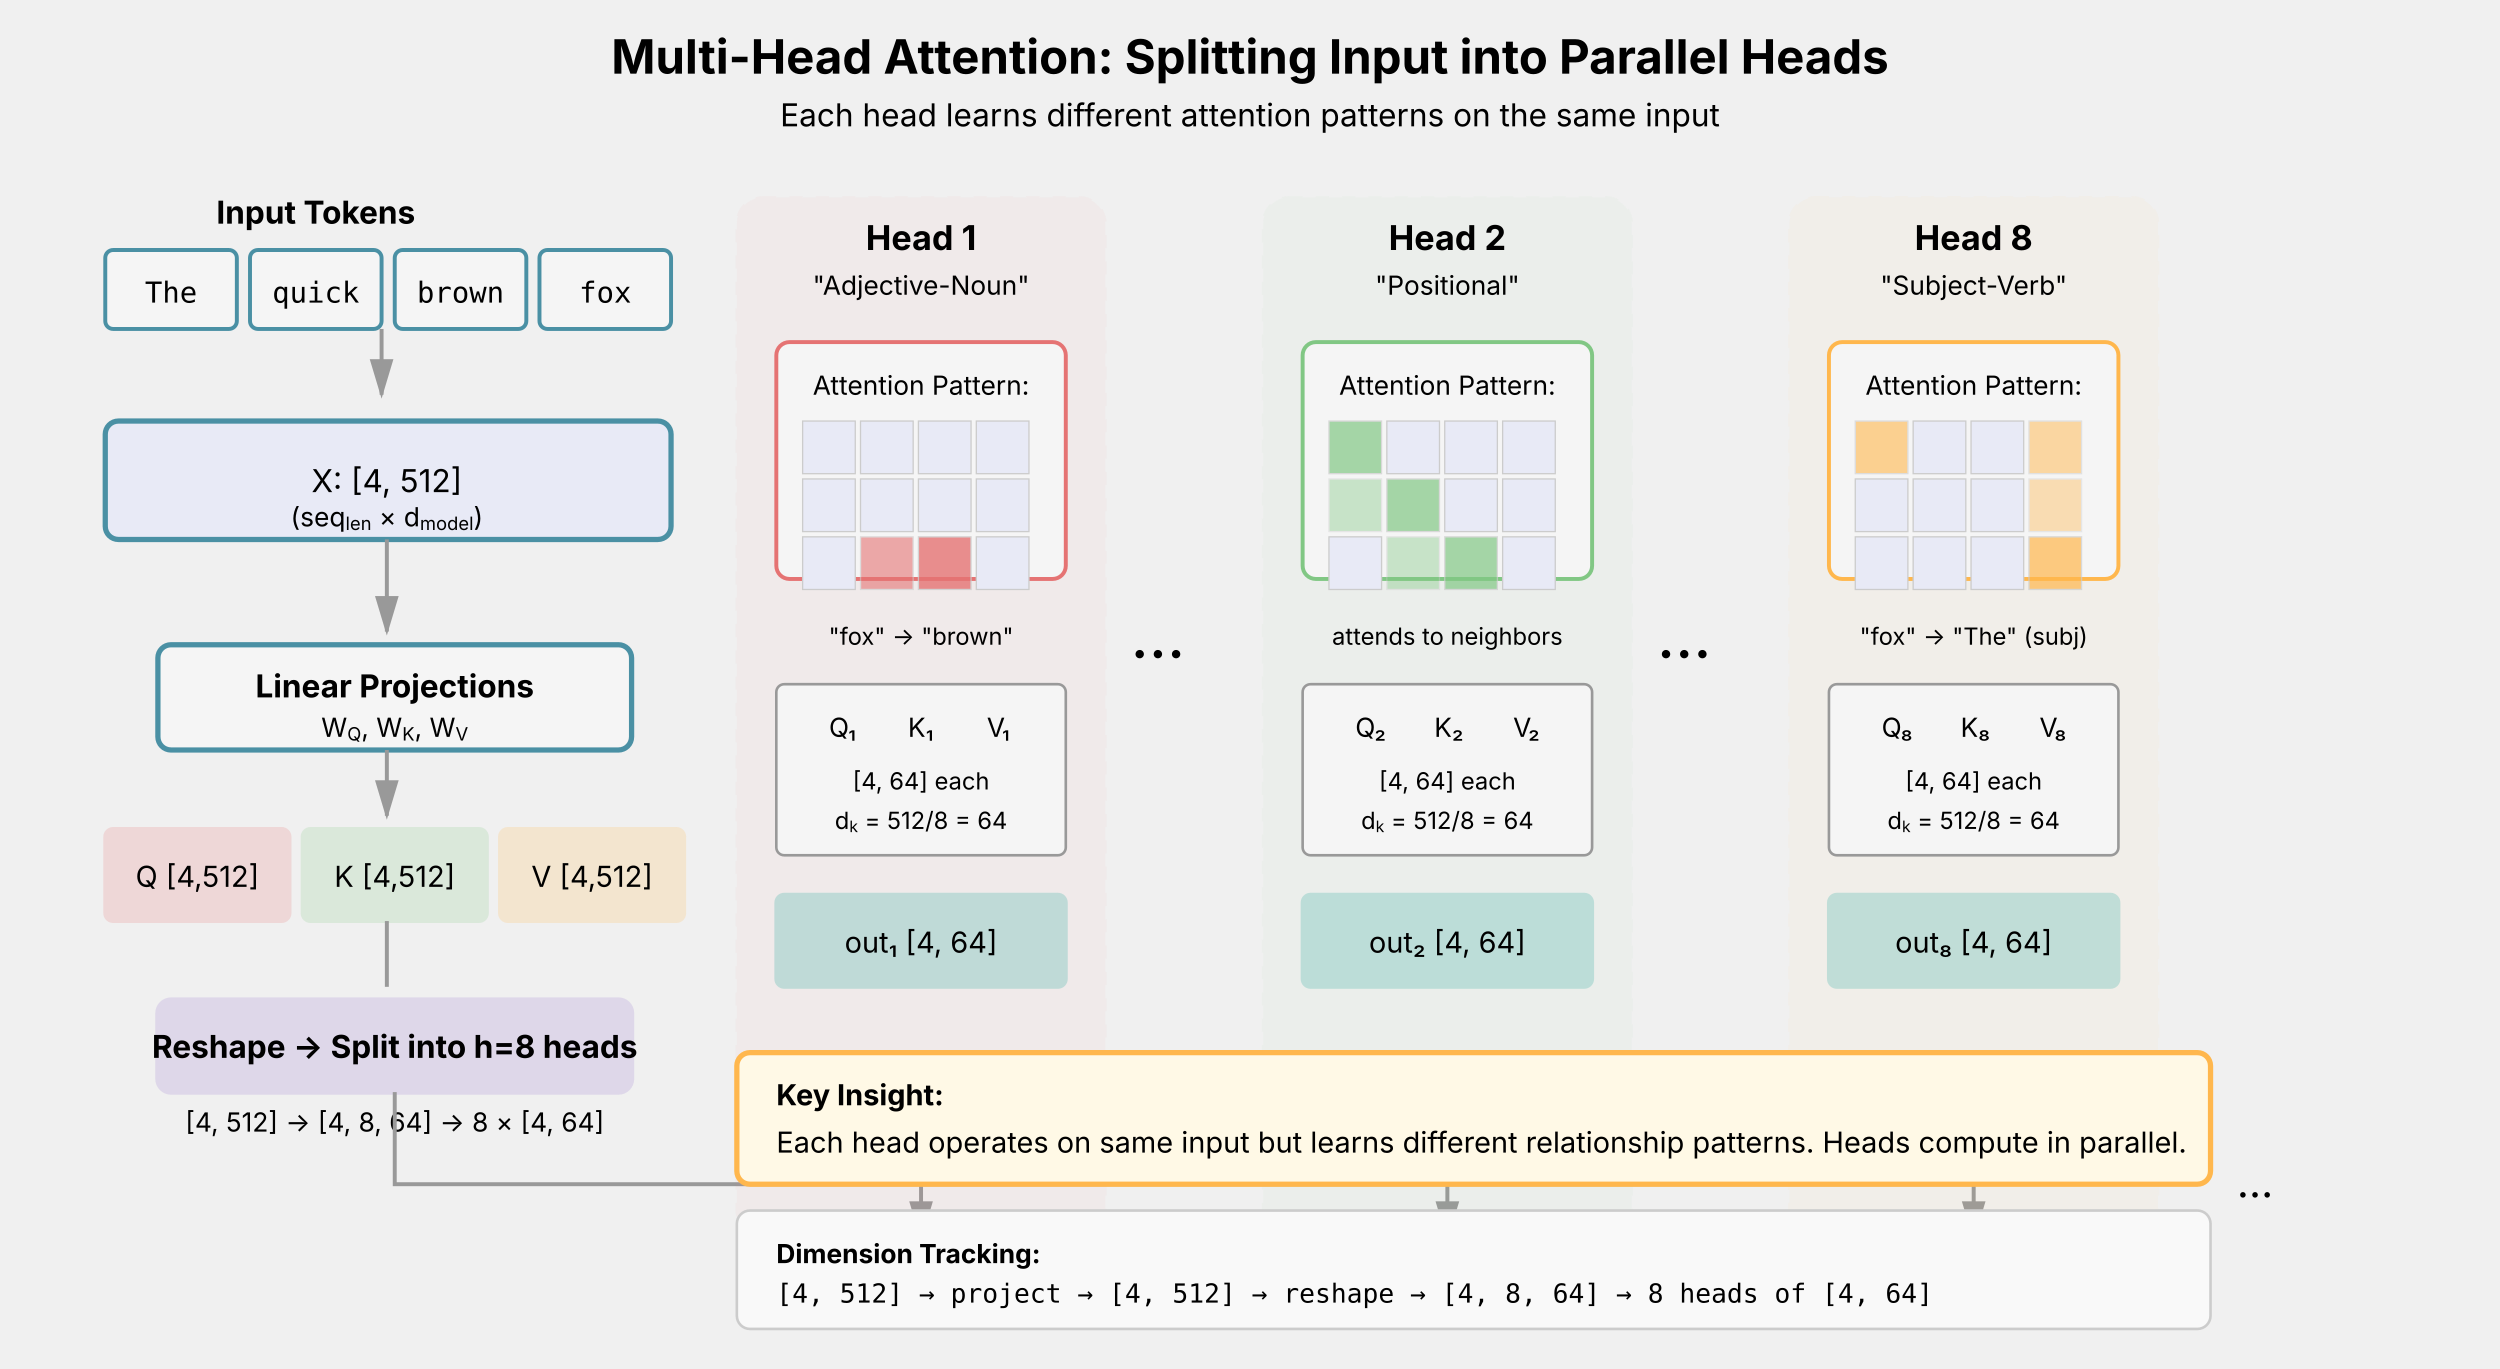
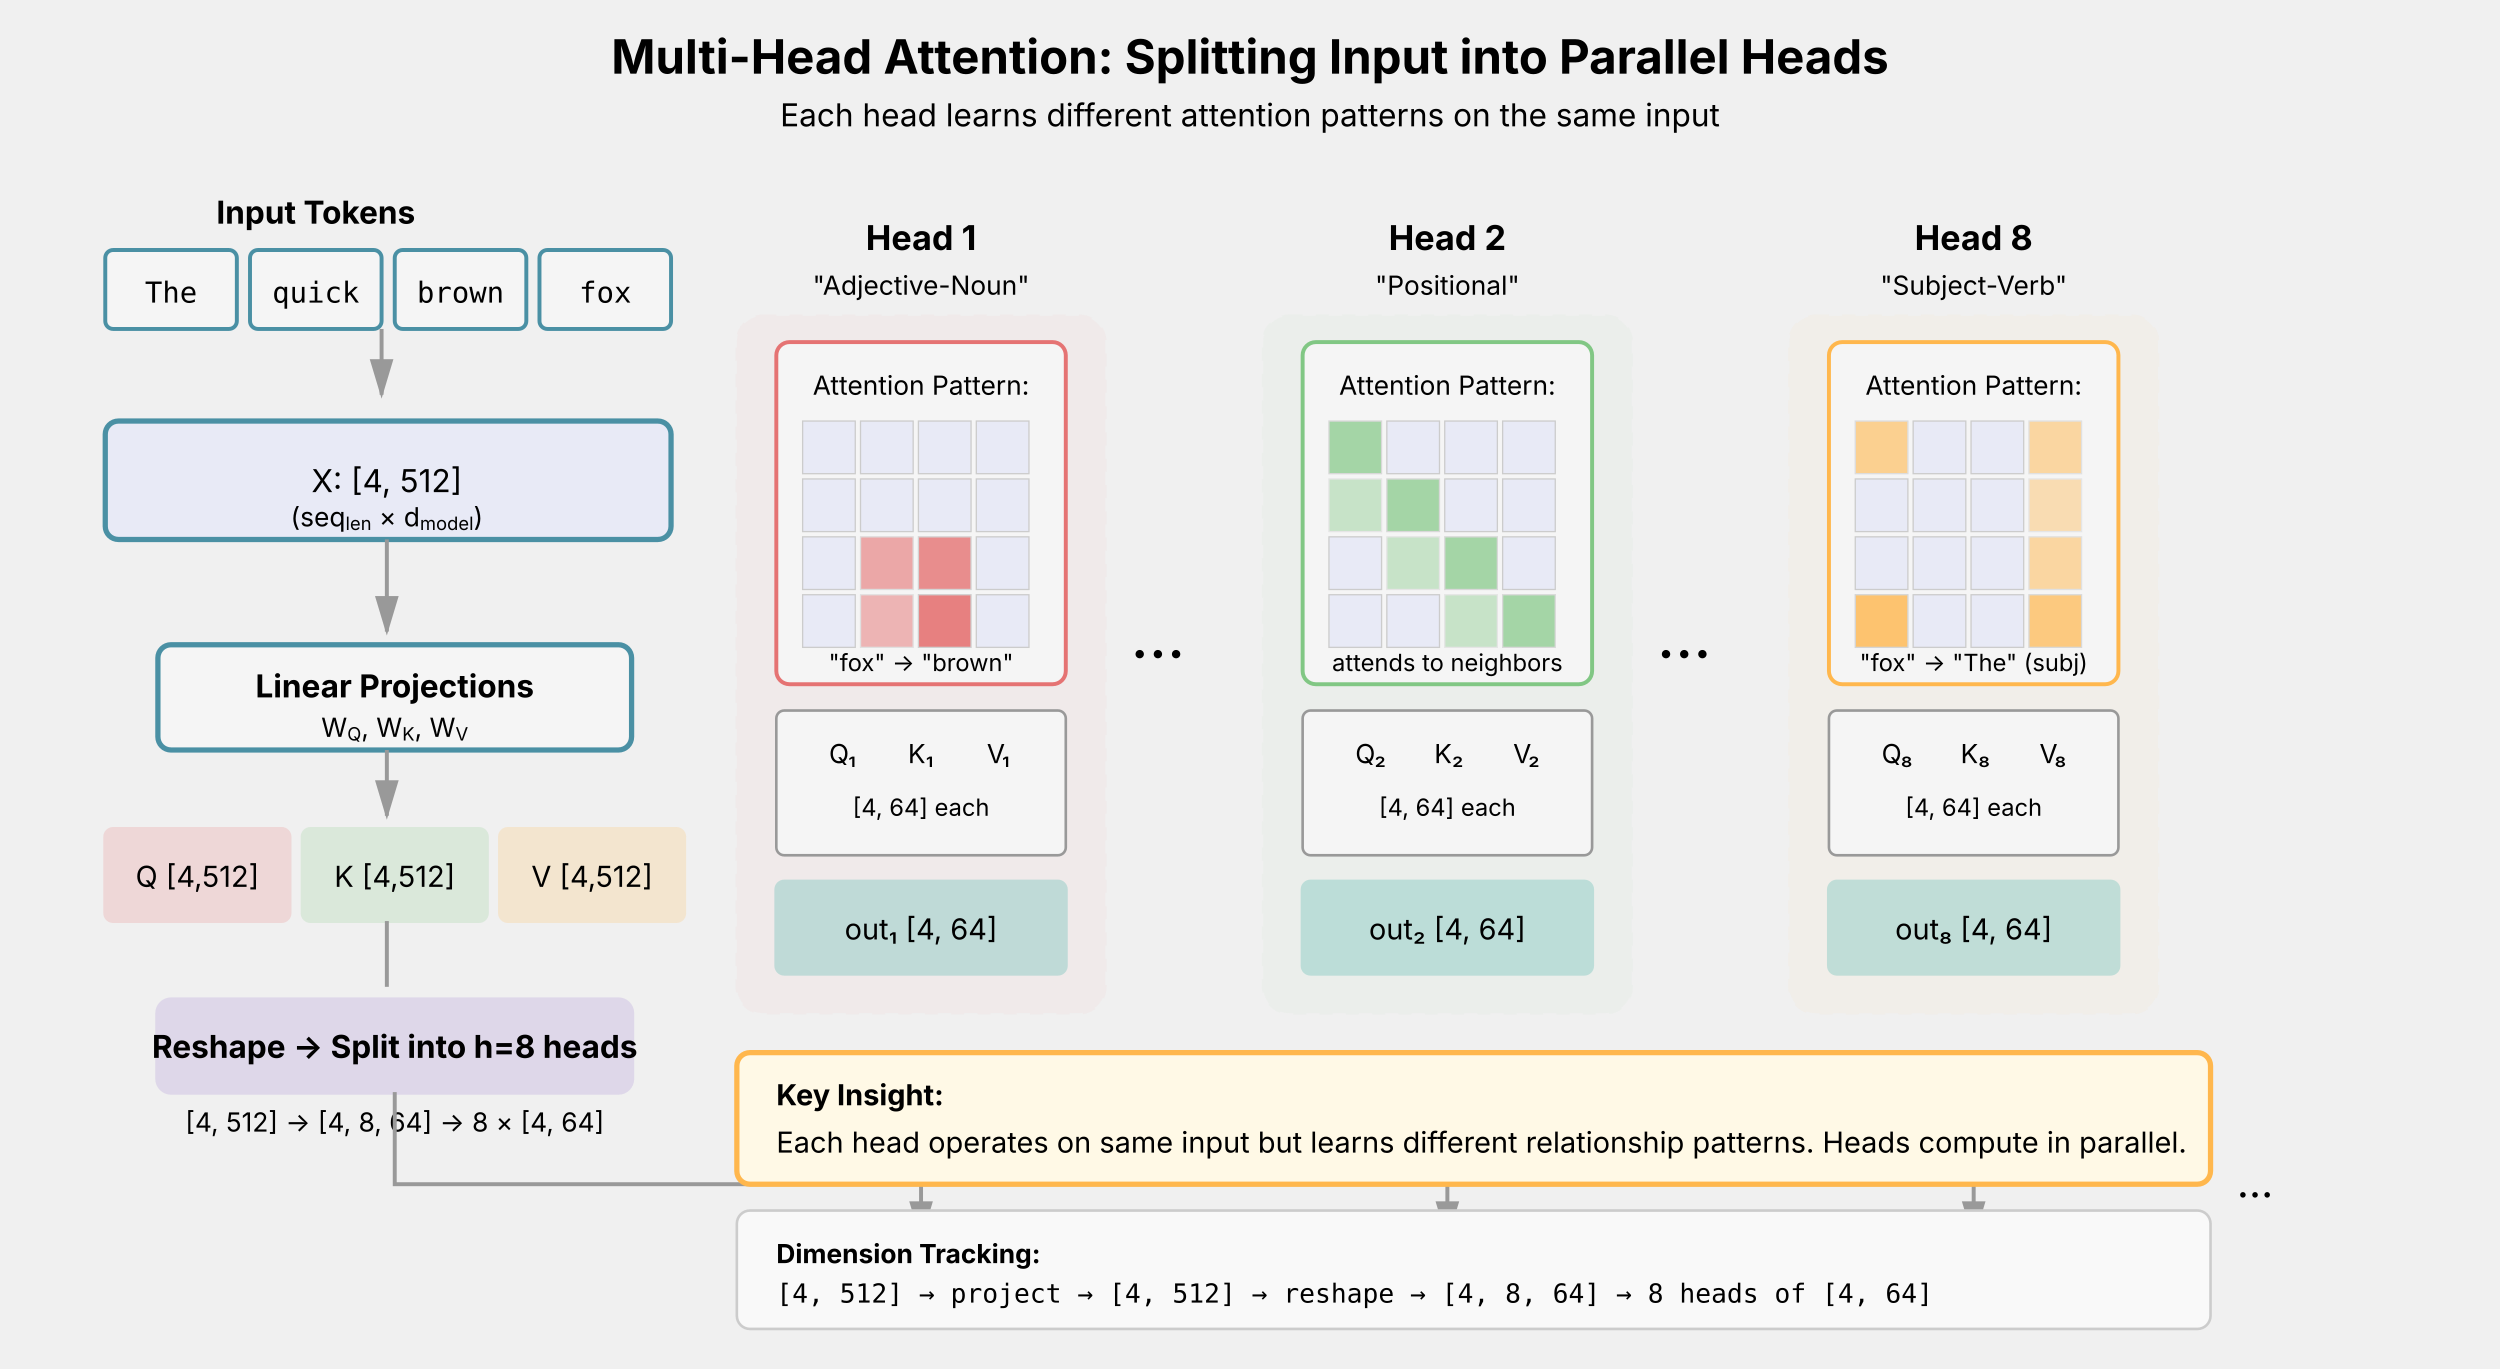
<svg xmlns="http://www.w3.org/2000/svg" viewBox="0 0 950 520">
  <style>
    /* Light mode (default) */
    text { fill: #000000; }
    .label-text { fill: #666666; }
    .bg-box { fill: #f5f5f5; }

    /* Dark mode */

    /* Background colors */
    .bg-cream { fill: #fff9e6; }
    .bg-indigo-light { fill: #E8EAF6; }
    @media (prefers-color-scheme: dark) {
      text { fill: #ffffff; }
      .label-text { fill: #cccccc; }
      .bg-box { fill: #2d2d2d; }

      text[fill="#000"], text[fill="#000000"], text[fill="#333"], text[fill="#666"] {
        fill: #ffffff;
      }
      text[fill="#fff"], text[fill="#ffffff"], text[fill="white"] {
        fill: #ffffff;
      }
      text[fill="#E57373"] { fill: #ef5350; }
      text[fill="#81C784"] { fill: #66bb6a; }
      text[fill="#FFB74D"] { fill: #ffa726; }
      text[fill="#4A90A4"] { fill: #4fc3f7; }
      text[fill="#9575CD"] { fill: #b39ddb; }
      text[fill="#4DB6AC"] { fill: #80cbc4; }

      rect[fill="#f9f9f9"] { fill: #2d2d2d; }
      rect[fill="#FFF9E6"] { fill: #3a3620; }
      rect[fill="#E8EAF6"] { fill: #3d3d4d; }
      .bg-cream { fill: #5d4037; }
      .bg-indigo-light { fill: #1a237e; }
    }
  </style>
  <defs>
    <marker id="arrowhead" markerWidth="10" markerHeight="10" refX="9" refY="3" orient="auto">
      <polygon points="0 0, 10 3, 0 6" fill="#999" />
    </marker>
  </defs>
  <text x="475" y="28" font-family="system-ui, -apple-system, sans-serif" font-size="18" font-weight="bold" text-anchor="middle" fill="#333">
    Multi-Head Attention: Splitting Input into Parallel Heads
  </text>
  <text x="475" y="48" font-family="system-ui, -apple-system, sans-serif" font-size="12" text-anchor="middle" fill="#666">
    Each head learns different attention patterns on the same input
  </text>
  <g id="input">
    <text x="120" y="85" font-family="system-ui, -apple-system, sans-serif" font-size="12" font-weight="bold" text-anchor="middle" fill="#4A90A4">Input Tokens</text>
    <rect x="40" y="95" width="50" height="30" class="bg-box" stroke="#4A90A4" stroke-width="1.5" rx="3" />
    <text x="65" y="115" font-family="monospace" font-size="11" text-anchor="middle" fill="#333">The</text>
    <rect x="95" y="95" width="50" height="30" class="bg-box" stroke="#4A90A4" stroke-width="1.5" rx="3" />
    <text x="120" y="115" font-family="monospace" font-size="11" text-anchor="middle" fill="#333">quick</text>
    <rect x="150" y="95" width="50" height="30" class="bg-box" stroke="#4A90A4" stroke-width="1.5" rx="3" />
    <text x="175" y="115" font-family="monospace" font-size="11" text-anchor="middle" fill="#333">brown</text>
    <rect x="205" y="95" width="50" height="30" class="bg-box" stroke="#4A90A4" stroke-width="1.5" rx="3" />
    <text x="230" y="115" font-family="monospace" font-size="11" text-anchor="middle" fill="#333">fox</text>
  </g>
  <g id="embeddings">
    <line x1="145" y1="125" x2="145" y2="150" stroke="#999" stroke-width="1.5" marker-end="url(#arrowhead)" />
    <rect x="40" y="160" width="215" height="45" class="bg-indigo-light" stroke="#4A90A4" stroke-width="2" rx="5" />
    <text x="147" y="187" font-family="system-ui, -apple-system, sans-serif" font-size="12" text-anchor="middle" fill="#333">X: [4, 512]</text>
    <text x="147" y="200" font-family="system-ui, -apple-system, sans-serif" font-size="10" text-anchor="middle" fill="#666">(seq<tspan baseline-shift="sub" font-size="7">len</tspan> × d<tspan baseline-shift="sub" font-size="7">model</tspan>)</text>
  </g>
  <g id="projections">
    <line x1="147" y1="205" x2="147" y2="240" stroke="#999" stroke-width="1.5" marker-end="url(#arrowhead)" />
    <rect x="60" y="245" width="180" height="40" class="bg-box" stroke="#4A90A4" stroke-width="2" rx="5" />
    <text x="150" y="265" font-family="system-ui, -apple-system, sans-serif" font-size="12" font-weight="bold" text-anchor="middle" fill="#4A90A4">Linear Projections</text>
    <text x="150" y="280" font-family="system-ui, -apple-system, sans-serif" font-size="10" text-anchor="middle" fill="#666">W<tspan baseline-shift="sub" font-size="7">Q</tspan>, W<tspan baseline-shift="sub" font-size="7">K</tspan>, W<tspan baseline-shift="sub" font-size="7">V</tspan>
    </text>
  </g>
  <g id="qkv-full">
    <line x1="147" y1="285" x2="147" y2="310" stroke="#999" stroke-width="1.5" marker-end="url(#arrowhead)" />
    <rect x="40" y="315" width="70" height="35" fill="#E57373" opacity="0.2" stroke="#E57373" stroke-width="1.5" rx="3" />
    <text x="75" y="337" font-family="system-ui, -apple-system, sans-serif" font-size="11" text-anchor="middle" fill="#E57373">Q [4,512]</text>
    <rect x="115" y="315" width="70" height="35" fill="#81C784" opacity="0.2" stroke="#81C784" stroke-width="1.5" rx="3" />
    <text x="150" y="337" font-family="system-ui, -apple-system, sans-serif" font-size="11" text-anchor="middle" fill="#81C784">K [4,512]</text>
    <rect x="190" y="315" width="70" height="35" fill="#FFB74D" opacity="0.2" stroke="#FFB74D" stroke-width="1.5" rx="3" />
    <text x="225" y="337" font-family="system-ui, -apple-system, sans-serif" font-size="11" text-anchor="middle" fill="#FFB74D">V [4,512]</text>
  </g>
  <g id="reshape">
    <line x1="147" y1="350" x2="147" y2="375" stroke="#999" stroke-width="1.5" />
    <rect x="60" y="380" width="180" height="35" fill="#9575CD" opacity="0.2" stroke="#9575CD" stroke-width="2" rx="5" />
    <text x="150" y="402" font-family="system-ui, -apple-system, sans-serif" font-size="12" font-weight="bold" text-anchor="middle" fill="#9575CD">Reshape → Split into h=8 heads</text>
    <text x="150" y="430" font-family="system-ui, -apple-system, sans-serif" font-size="10" text-anchor="middle" fill="#666">[4, 512] → [4, 8, 64] → 8 × [4, 64]</text>
  </g>
  <g id="split-arrows">
    <path d="M 150 415 L 150 450 L 350 450" fill="none" stroke="#999" stroke-width="1.5" />
    <path d="M 350 450 L 350 470" fill="none" stroke="#999" stroke-width="1.5" marker-end="url(#arrowhead)" />
    <path d="M 350 450 L 550 450 L 550 470" fill="none" stroke="#999" stroke-width="1.5" marker-end="url(#arrowhead)" />
    <path d="M 550 450 L 750 450 L 750 470" fill="none" stroke="#999" stroke-width="1.5" marker-end="url(#arrowhead)" />
    <text x="850" y="455" font-family="system-ui, -apple-system, sans-serif" font-size="16" fill="#666">...</text>
  </g>
  <g id="head1">
-     <rect x="280" y="75" width="140" height="395" fill="#E57373" opacity="0.05" stroke="#E57373" stroke-width="1" stroke-dasharray="5,5" rx="10" />
+     <rect x="280" y="120" width="140" height="265" fill="#E57373" opacity="0.05" stroke="#E57373" stroke-width="1" stroke-dasharray="5,5" rx="10" />
    <text x="350" y="95" font-family="system-ui, -apple-system, sans-serif" font-size="13" font-weight="bold" text-anchor="middle" fill="#E57373">Head 1</text>
    <text x="350" y="112" font-family="system-ui, -apple-system, sans-serif" font-size="10" text-anchor="middle" fill="#666">"Adjective-Noun"</text>
-     <rect x="295" y="130" width="110" height="90" class="bg-box" stroke="#E57373" stroke-width="1.5" rx="5" />
+     <rect x="295" y="130" width="110" height="130" class="bg-box" stroke="#E57373" stroke-width="1.5" rx="5" />
    <text x="350" y="150" font-family="system-ui, -apple-system, sans-serif" font-size="10" text-anchor="middle" fill="#333">Attention Pattern:</text>
    <rect x="305" y="160" width="20" height="20" class="bg-indigo-light" stroke="#ccc" stroke-width="0.5" />
    <rect x="327" y="160" width="20" height="20" class="bg-indigo-light" stroke="#ccc" stroke-width="0.5" />
    <rect x="349" y="160" width="20" height="20" class="bg-indigo-light" stroke="#ccc" stroke-width="0.5" />
    <rect x="371" y="160" width="20" height="20" class="bg-indigo-light" stroke="#ccc" stroke-width="0.5" />
    <rect x="305" y="182" width="20" height="20" class="bg-indigo-light" stroke="#ccc" stroke-width="0.5" />
    <rect x="327" y="182" width="20" height="20" class="bg-indigo-light" stroke="#ccc" stroke-width="0.5" />
    <rect x="349" y="182" width="20" height="20" class="bg-indigo-light" stroke="#ccc" stroke-width="0.5" />
    <rect x="371" y="182" width="20" height="20" class="bg-indigo-light" stroke="#ccc" stroke-width="0.5" />
    <rect x="305" y="204" width="20" height="20" class="bg-indigo-light" stroke="#ccc" stroke-width="0.5" />
    <rect x="327" y="204" width="20" height="20" fill="#E57373" opacity="0.6" stroke="#ccc" stroke-width="0.5" />
    <rect x="349" y="204" width="20" height="20" fill="#E57373" opacity="0.8" stroke="#ccc" stroke-width="0.5" />
    <rect x="371" y="204" width="20" height="20" class="bg-indigo-light" stroke="#ccc" stroke-width="0.5" />
-     <text x="350" y="245" font-family="system-ui, -apple-system, sans-serif" font-size="9" text-anchor="middle" fill="#666">"fox" → "brown"</text>
-     <rect x="295" y="260" width="110" height="65" class="bg-box" stroke="#999" stroke-width="1" rx="3" />
-     <text x="315" y="280" font-family="system-ui, -apple-system, sans-serif" font-size="10" fill="#E57373">Q₁</text>
-     <text x="345" y="280" font-family="system-ui, -apple-system, sans-serif" font-size="10" fill="#81C784">K₁</text>
-     <text x="375" y="280" font-family="system-ui, -apple-system, sans-serif" font-size="10" fill="#FFB74D">V₁</text>
-     <text x="350" y="300" font-family="system-ui, -apple-system, sans-serif" font-size="9" text-anchor="middle" fill="#666">[4, 64] each</text>
-     <text x="350" y="315" font-family="system-ui, -apple-system, sans-serif" font-size="9" text-anchor="middle" fill="#666">d<tspan baseline-shift="sub" font-size="6">k</tspan> = 512/8 = 64</text>
-     <rect x="295" y="340" width="110" height="35" fill="#4DB6AC" opacity="0.3" stroke="#4DB6AC" stroke-width="1.5" rx="3" />
-     <text x="350" y="362" font-family="system-ui, -apple-system, sans-serif" font-size="11" text-anchor="middle" fill="#4DB6AC">out₁ [4, 64]</text>
+     <rect x="305" y="226" width="20" height="20" class="bg-indigo-light" stroke="#ccc" stroke-width="0.5" />
+     <rect x="327" y="226" width="20" height="20" fill="#E57373" opacity="0.5" stroke="#ccc" stroke-width="0.5" />
+     <rect x="349" y="226" width="20" height="20" fill="#E57373" opacity="0.9" stroke="#ccc" stroke-width="0.5" />
+     <rect x="371" y="226" width="20" height="20" class="bg-indigo-light" stroke="#ccc" stroke-width="0.5" />
+     <text x="350" y="255" font-family="system-ui, -apple-system, sans-serif" font-size="9" text-anchor="middle" fill="#666">"fox" → "brown"</text>
+     <rect x="295" y="270" width="110" height="55" class="bg-box" stroke="#999" stroke-width="1" rx="3" />
+     <text x="315" y="290" font-family="system-ui, -apple-system, sans-serif" font-size="10" fill="#E57373">Q₁</text>
+     <text x="345" y="290" font-family="system-ui, -apple-system, sans-serif" font-size="10" fill="#81C784">K₁</text>
+     <text x="375" y="290" font-family="system-ui, -apple-system, sans-serif" font-size="10" fill="#FFB74D">V₁</text>
+     <text x="350" y="310" font-family="system-ui, -apple-system, sans-serif" font-size="9" text-anchor="middle" fill="#666">[4, 64] each</text>
+     <rect x="295" y="335" width="110" height="35" fill="#4DB6AC" opacity="0.3" stroke="#4DB6AC" stroke-width="1.5" rx="3" />
+     <text x="350" y="357" font-family="system-ui, -apple-system, sans-serif" font-size="11" text-anchor="middle" fill="#4DB6AC">out₁ [4, 64]</text>
  </g>
  <g id="head2">
-     <rect x="480" y="75" width="140" height="395" fill="#81C784" opacity="0.05" stroke="#81C784" stroke-width="1" stroke-dasharray="5,5" rx="10" />
+     <rect x="480" y="120" width="140" height="265" fill="#81C784" opacity="0.05" stroke="#81C784" stroke-width="1" stroke-dasharray="5,5" rx="10" />
    <text x="550" y="95" font-family="system-ui, -apple-system, sans-serif" font-size="13" font-weight="bold" text-anchor="middle" fill="#81C784">Head 2</text>
    <text x="550" y="112" font-family="system-ui, -apple-system, sans-serif" font-size="10" text-anchor="middle" fill="#666">"Positional"</text>
-     <rect x="495" y="130" width="110" height="90" class="bg-box" stroke="#81C784" stroke-width="1.5" rx="5" />
+     <rect x="495" y="130" width="110" height="130" class="bg-box" stroke="#81C784" stroke-width="1.5" rx="5" />
    <text x="550" y="150" font-family="system-ui, -apple-system, sans-serif" font-size="10" text-anchor="middle" fill="#333">Attention Pattern:</text>
    <rect x="505" y="160" width="20" height="20" fill="#81C784" opacity="0.7" stroke="#ccc" stroke-width="0.5" />
    <rect x="527" y="160" width="20" height="20" class="bg-indigo-light" stroke="#ccc" stroke-width="0.5" />
    <rect x="549" y="160" width="20" height="20" class="bg-indigo-light" stroke="#ccc" stroke-width="0.5" />
    <rect x="571" y="160" width="20" height="20" class="bg-indigo-light" stroke="#ccc" stroke-width="0.5" />
    <rect x="505" y="182" width="20" height="20" fill="#81C784" opacity="0.4" stroke="#ccc" stroke-width="0.5" />
    <rect x="527" y="182" width="20" height="20" fill="#81C784" opacity="0.7" stroke="#ccc" stroke-width="0.5" />
    <rect x="549" y="182" width="20" height="20" class="bg-indigo-light" stroke="#ccc" stroke-width="0.5" />
    <rect x="571" y="182" width="20" height="20" class="bg-indigo-light" stroke="#ccc" stroke-width="0.5" />
    <rect x="505" y="204" width="20" height="20" class="bg-indigo-light" stroke="#ccc" stroke-width="0.5" />
    <rect x="527" y="204" width="20" height="20" fill="#81C784" opacity="0.4" stroke="#ccc" stroke-width="0.5" />
    <rect x="549" y="204" width="20" height="20" fill="#81C784" opacity="0.7" stroke="#ccc" stroke-width="0.5" />
    <rect x="571" y="204" width="20" height="20" class="bg-indigo-light" stroke="#ccc" stroke-width="0.5" />
-     <text x="550" y="245" font-family="system-ui, -apple-system, sans-serif" font-size="9" text-anchor="middle" fill="#666">attends to neighbors</text>
-     <rect x="495" y="260" width="110" height="65" class="bg-box" stroke="#999" stroke-width="1" rx="3" />
-     <text x="515" y="280" font-family="system-ui, -apple-system, sans-serif" font-size="10" fill="#E57373">Q₂</text>
-     <text x="545" y="280" font-family="system-ui, -apple-system, sans-serif" font-size="10" fill="#81C784">K₂</text>
-     <text x="575" y="280" font-family="system-ui, -apple-system, sans-serif" font-size="10" fill="#FFB74D">V₂</text>
-     <text x="550" y="300" font-family="system-ui, -apple-system, sans-serif" font-size="9" text-anchor="middle" fill="#666">[4, 64] each</text>
-     <text x="550" y="315" font-family="system-ui, -apple-system, sans-serif" font-size="9" text-anchor="middle" fill="#666">d<tspan baseline-shift="sub" font-size="6">k</tspan> = 512/8 = 64</text>
-     <rect x="495" y="340" width="110" height="35" fill="#4DB6AC" opacity="0.3" stroke="#4DB6AC" stroke-width="1.5" rx="3" />
-     <text x="550" y="362" font-family="system-ui, -apple-system, sans-serif" font-size="11" text-anchor="middle" fill="#4DB6AC">out₂ [4, 64]</text>
+     <rect x="505" y="226" width="20" height="20" class="bg-indigo-light" stroke="#ccc" stroke-width="0.5" />
+     <rect x="527" y="226" width="20" height="20" class="bg-indigo-light" stroke="#ccc" stroke-width="0.5" />
+     <rect x="549" y="226" width="20" height="20" fill="#81C784" opacity="0.4" stroke="#ccc" stroke-width="0.5" />
+     <rect x="571" y="226" width="20" height="20" fill="#81C784" opacity="0.7" stroke="#ccc" stroke-width="0.5" />
+     <text x="550" y="255" font-family="system-ui, -apple-system, sans-serif" font-size="9" text-anchor="middle" fill="#666">attends to neighbors</text>
+     <rect x="495" y="270" width="110" height="55" class="bg-box" stroke="#999" stroke-width="1" rx="3" />
+     <text x="515" y="290" font-family="system-ui, -apple-system, sans-serif" font-size="10" fill="#E57373">Q₂</text>
+     <text x="545" y="290" font-family="system-ui, -apple-system, sans-serif" font-size="10" fill="#81C784">K₂</text>
+     <text x="575" y="290" font-family="system-ui, -apple-system, sans-serif" font-size="10" fill="#FFB74D">V₂</text>
+     <text x="550" y="310" font-family="system-ui, -apple-system, sans-serif" font-size="9" text-anchor="middle" fill="#666">[4, 64] each</text>
+     <rect x="495" y="335" width="110" height="35" fill="#4DB6AC" opacity="0.3" stroke="#4DB6AC" stroke-width="1.5" rx="3" />
+     <text x="550" y="357" font-family="system-ui, -apple-system, sans-serif" font-size="11" text-anchor="middle" fill="#4DB6AC">out₂ [4, 64]</text>
  </g>
  <g id="head8">
-     <rect x="680" y="75" width="140" height="395" fill="#FFB74D" opacity="0.05" stroke="#FFB74D" stroke-width="1" stroke-dasharray="5,5" rx="10" />
+     <rect x="680" y="120" width="140" height="265" fill="#FFB74D" opacity="0.05" stroke="#FFB74D" stroke-width="1" stroke-dasharray="5,5" rx="10" />
    <text x="750" y="95" font-family="system-ui, -apple-system, sans-serif" font-size="13" font-weight="bold" text-anchor="middle" fill="#FFB74D">Head 8</text>
    <text x="750" y="112" font-family="system-ui, -apple-system, sans-serif" font-size="10" text-anchor="middle" fill="#666">"Subject-Verb"</text>
-     <rect x="695" y="130" width="110" height="90" class="bg-box" stroke="#FFB74D" stroke-width="1.5" rx="5" />
+     <rect x="695" y="130" width="110" height="130" class="bg-box" stroke="#FFB74D" stroke-width="1.5" rx="5" />
    <text x="750" y="150" font-family="system-ui, -apple-system, sans-serif" font-size="10" text-anchor="middle" fill="#333">Attention Pattern:</text>
    <rect x="705" y="160" width="20" height="20" fill="#FFB74D" opacity="0.6" stroke="#ccc" stroke-width="0.5" />
    <rect x="727" y="160" width="20" height="20" class="bg-indigo-light" stroke="#ccc" stroke-width="0.5" />
    <rect x="749" y="160" width="20" height="20" class="bg-indigo-light" stroke="#ccc" stroke-width="0.5" />
    <rect x="771" y="160" width="20" height="20" fill="#FFB74D" opacity="0.5" stroke="#ccc" stroke-width="0.5" />
    <rect x="705" y="182" width="20" height="20" class="bg-indigo-light" stroke="#ccc" stroke-width="0.5" />
    <rect x="727" y="182" width="20" height="20" class="bg-indigo-light" stroke="#ccc" stroke-width="0.5" />
    <rect x="749" y="182" width="20" height="20" class="bg-indigo-light" stroke="#ccc" stroke-width="0.5" />
    <rect x="771" y="182" width="20" height="20" fill="#FFB74D" opacity="0.4" stroke="#ccc" stroke-width="0.5" />
    <rect x="705" y="204" width="20" height="20" class="bg-indigo-light" stroke="#ccc" stroke-width="0.5" />
    <rect x="727" y="204" width="20" height="20" class="bg-indigo-light" stroke="#ccc" stroke-width="0.5" />
    <rect x="749" y="204" width="20" height="20" class="bg-indigo-light" stroke="#ccc" stroke-width="0.5" />
-     <rect x="771" y="204" width="20" height="20" fill="#FFB74D" opacity="0.7" stroke="#ccc" stroke-width="0.5" />
-     <text x="750" y="245" font-family="system-ui, -apple-system, sans-serif" font-size="9" text-anchor="middle" fill="#666">"fox" → "The" (subj)</text>
-     <rect x="695" y="260" width="110" height="65" class="bg-box" stroke="#999" stroke-width="1" rx="3" />
-     <text x="715" y="280" font-family="system-ui, -apple-system, sans-serif" font-size="10" fill="#E57373">Q₈</text>
-     <text x="745" y="280" font-family="system-ui, -apple-system, sans-serif" font-size="10" fill="#81C784">K₈</text>
-     <text x="775" y="280" font-family="system-ui, -apple-system, sans-serif" font-size="10" fill="#FFB74D">V₈</text>
-     <text x="750" y="300" font-family="system-ui, -apple-system, sans-serif" font-size="9" text-anchor="middle" fill="#666">[4, 64] each</text>
-     <text x="750" y="315" font-family="system-ui, -apple-system, sans-serif" font-size="9" text-anchor="middle" fill="#666">d<tspan baseline-shift="sub" font-size="6">k</tspan> = 512/8 = 64</text>
-     <rect x="695" y="340" width="110" height="35" fill="#4DB6AC" opacity="0.3" stroke="#4DB6AC" stroke-width="1.5" rx="3" />
-     <text x="750" y="362" font-family="system-ui, -apple-system, sans-serif" font-size="11" text-anchor="middle" fill="#4DB6AC">out₈ [4, 64]</text>
+     <rect x="771" y="204" width="20" height="20" fill="#FFB74D" opacity="0.5" stroke="#ccc" stroke-width="0.5" />
+     <rect x="705" y="226" width="20" height="20" fill="#FFB74D" opacity="0.8" stroke="#ccc" stroke-width="0.5" />
+     <rect x="727" y="226" width="20" height="20" class="bg-indigo-light" stroke="#ccc" stroke-width="0.5" />
+     <rect x="749" y="226" width="20" height="20" class="bg-indigo-light" stroke="#ccc" stroke-width="0.5" />
+     <rect x="771" y="226" width="20" height="20" fill="#FFB74D" opacity="0.7" stroke="#ccc" stroke-width="0.5" />
+     <text x="750" y="255" font-family="system-ui, -apple-system, sans-serif" font-size="9" text-anchor="middle" fill="#666">"fox" → "The" (subj)</text>
+     <rect x="695" y="270" width="110" height="55" class="bg-box" stroke="#999" stroke-width="1" rx="3" />
+     <text x="715" y="290" font-family="system-ui, -apple-system, sans-serif" font-size="10" fill="#E57373">Q₈</text>
+     <text x="745" y="290" font-family="system-ui, -apple-system, sans-serif" font-size="10" fill="#81C784">K₈</text>
+     <text x="775" y="290" font-family="system-ui, -apple-system, sans-serif" font-size="10" fill="#FFB74D">V₈</text>
+     <text x="750" y="310" font-family="system-ui, -apple-system, sans-serif" font-size="9" text-anchor="middle" fill="#666">[4, 64] each</text>
+     <rect x="695" y="335" width="110" height="35" fill="#4DB6AC" opacity="0.3" stroke="#4DB6AC" stroke-width="1.5" rx="3" />
+     <text x="750" y="357" font-family="system-ui, -apple-system, sans-serif" font-size="11" text-anchor="middle" fill="#4DB6AC">out₈ [4, 64]</text>
  </g>
  <text x="440" y="250" font-family="system-ui, -apple-system, sans-serif" font-size="24" text-anchor="middle" fill="#666">...</text>
  <text x="640" y="250" font-family="system-ui, -apple-system, sans-serif" font-size="24" text-anchor="middle" fill="#666">...</text>
  <rect x="280" y="400" width="560" height="50" class="bg-cream" stroke="#FFB74D" stroke-width="2" rx="5" />
  <text x="295" y="420" font-family="system-ui, -apple-system, sans-serif" font-size="11" font-weight="bold" fill="#333">Key Insight:</text>
  <text x="295" y="438" font-family="system-ui, -apple-system, sans-serif" font-size="11" fill="#333">Each head operates on same input but learns different relationship patterns. Heads compute in parallel.</text>
  <rect x="280" y="460" width="560" height="45" fill="#f9f9f9" stroke="#ccc" stroke-width="1" rx="5" />
  <text x="295" y="480" font-family="system-ui, -apple-system, sans-serif" font-size="10" font-weight="bold" fill="#333">Dimension Tracking:</text>
  <text x="295" y="495" font-family="monospace" font-size="10" fill="#333">[4, 512] → project → [4, 512] → reshape → [4, 8, 64] → 8 heads of [4, 64]</text>
</svg>
